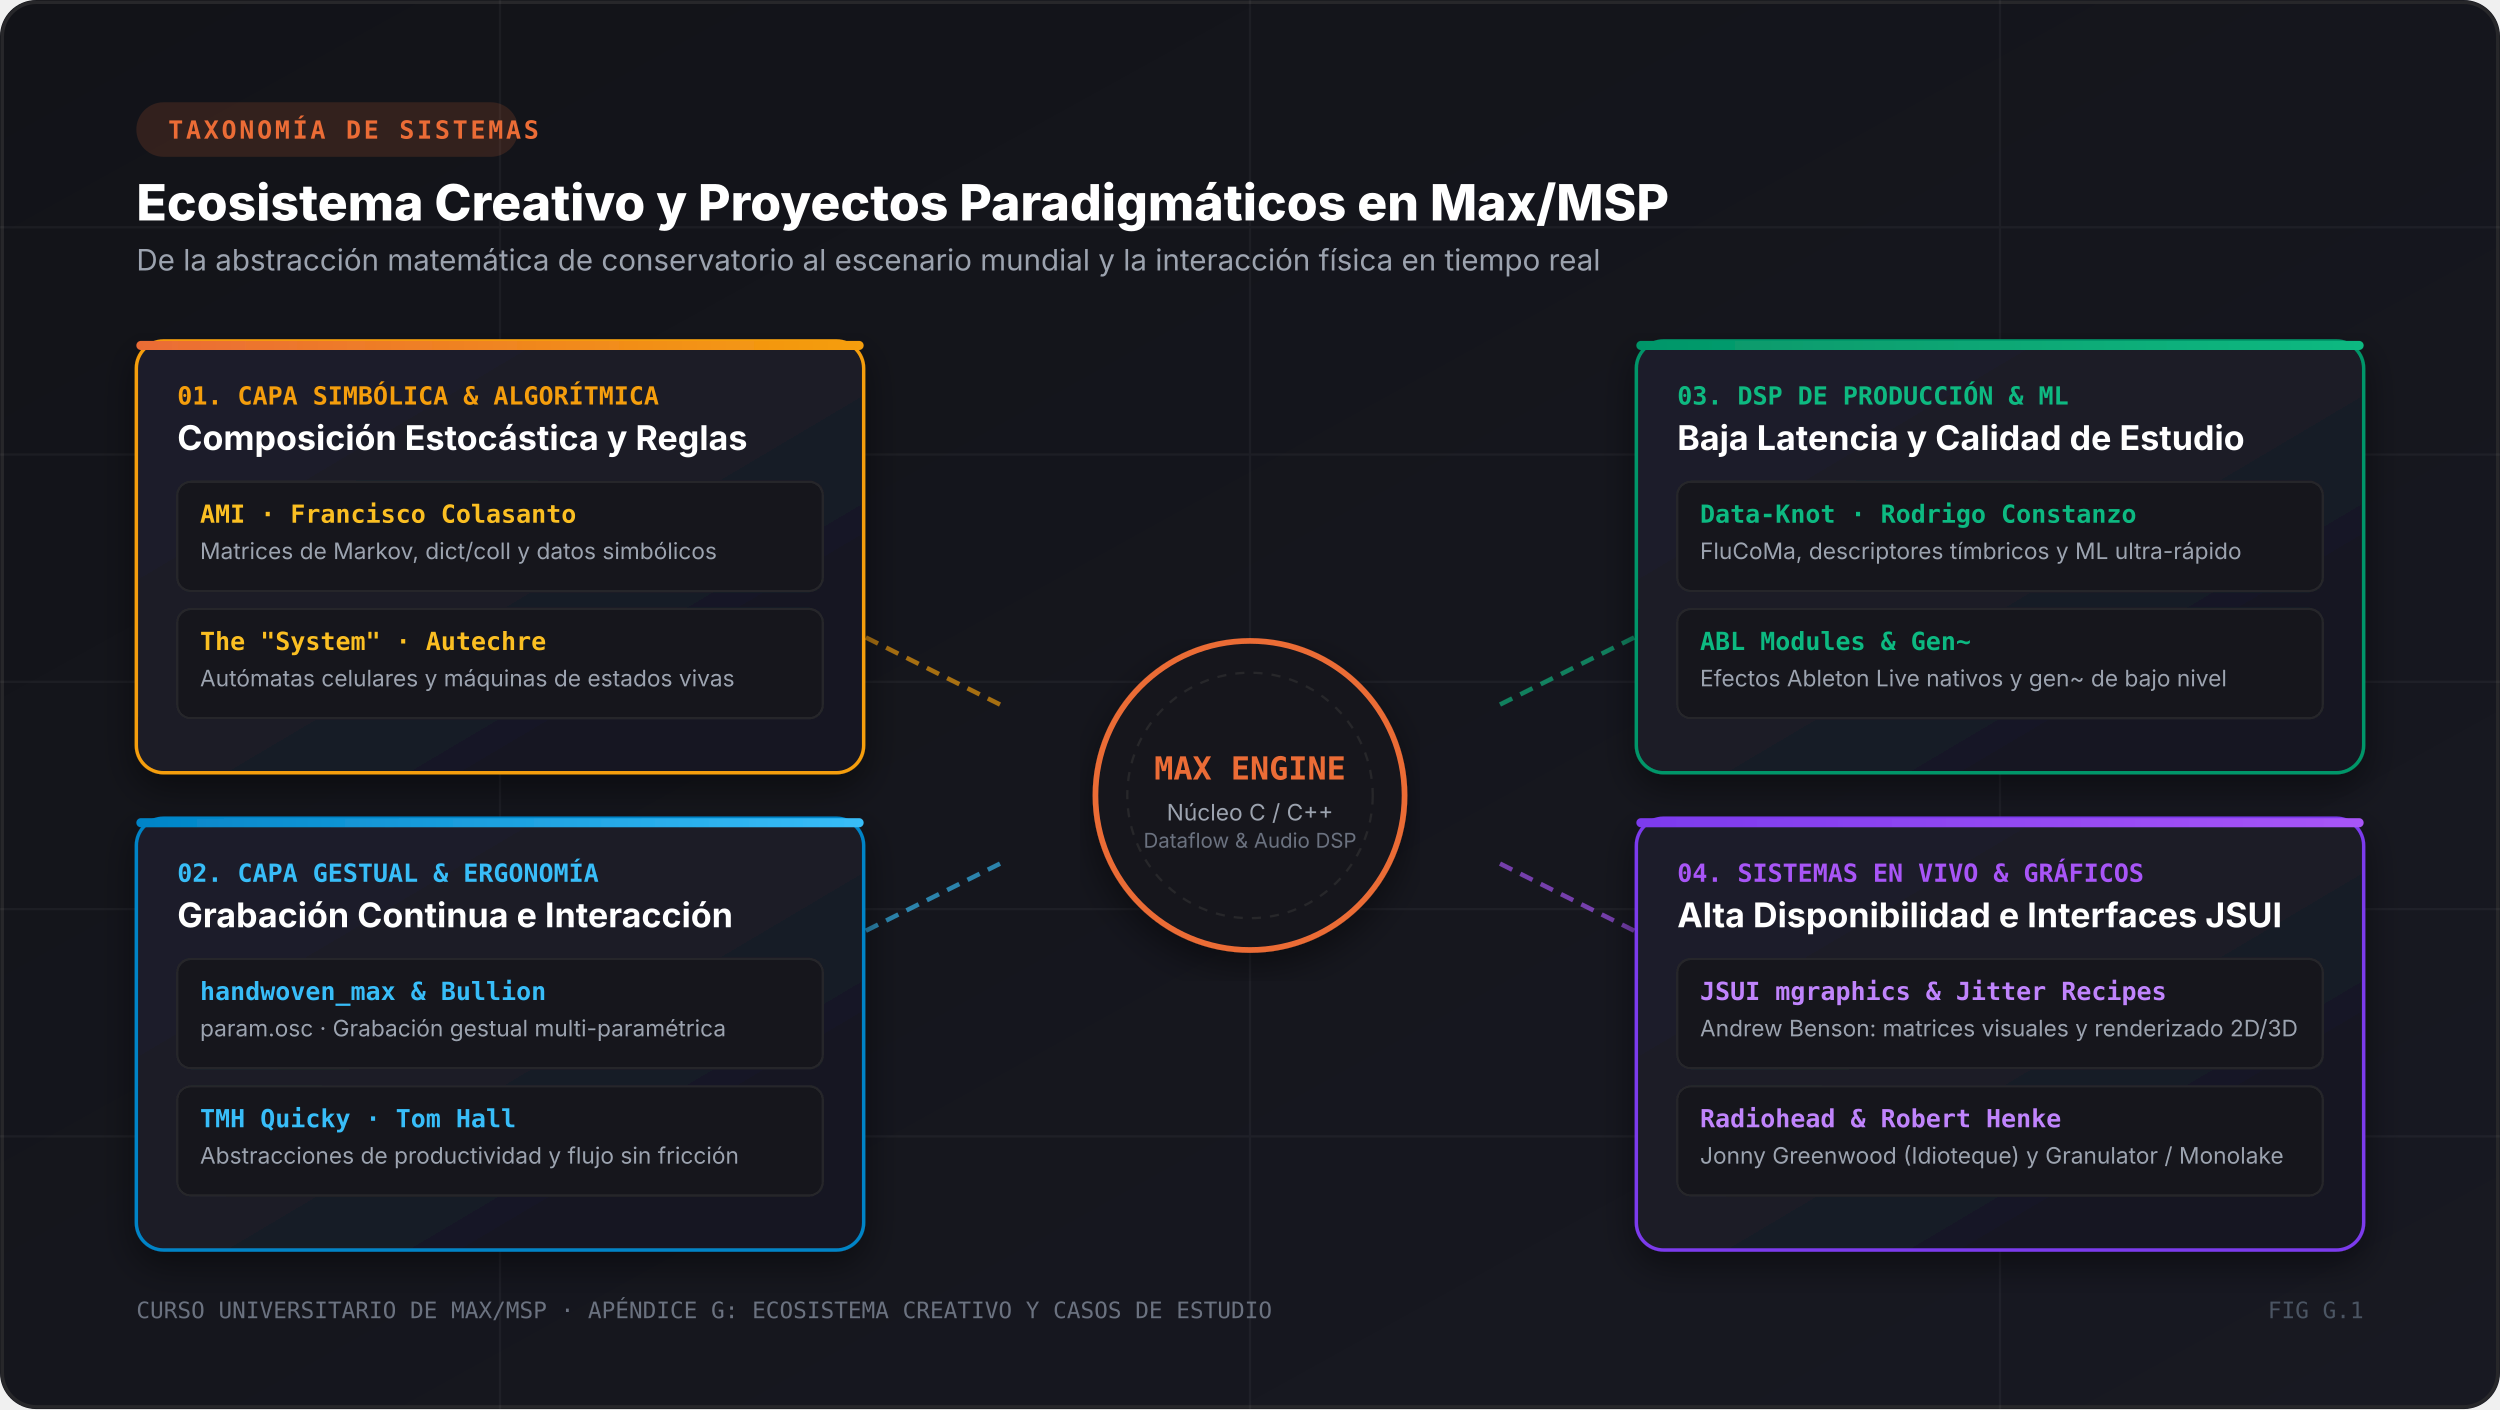
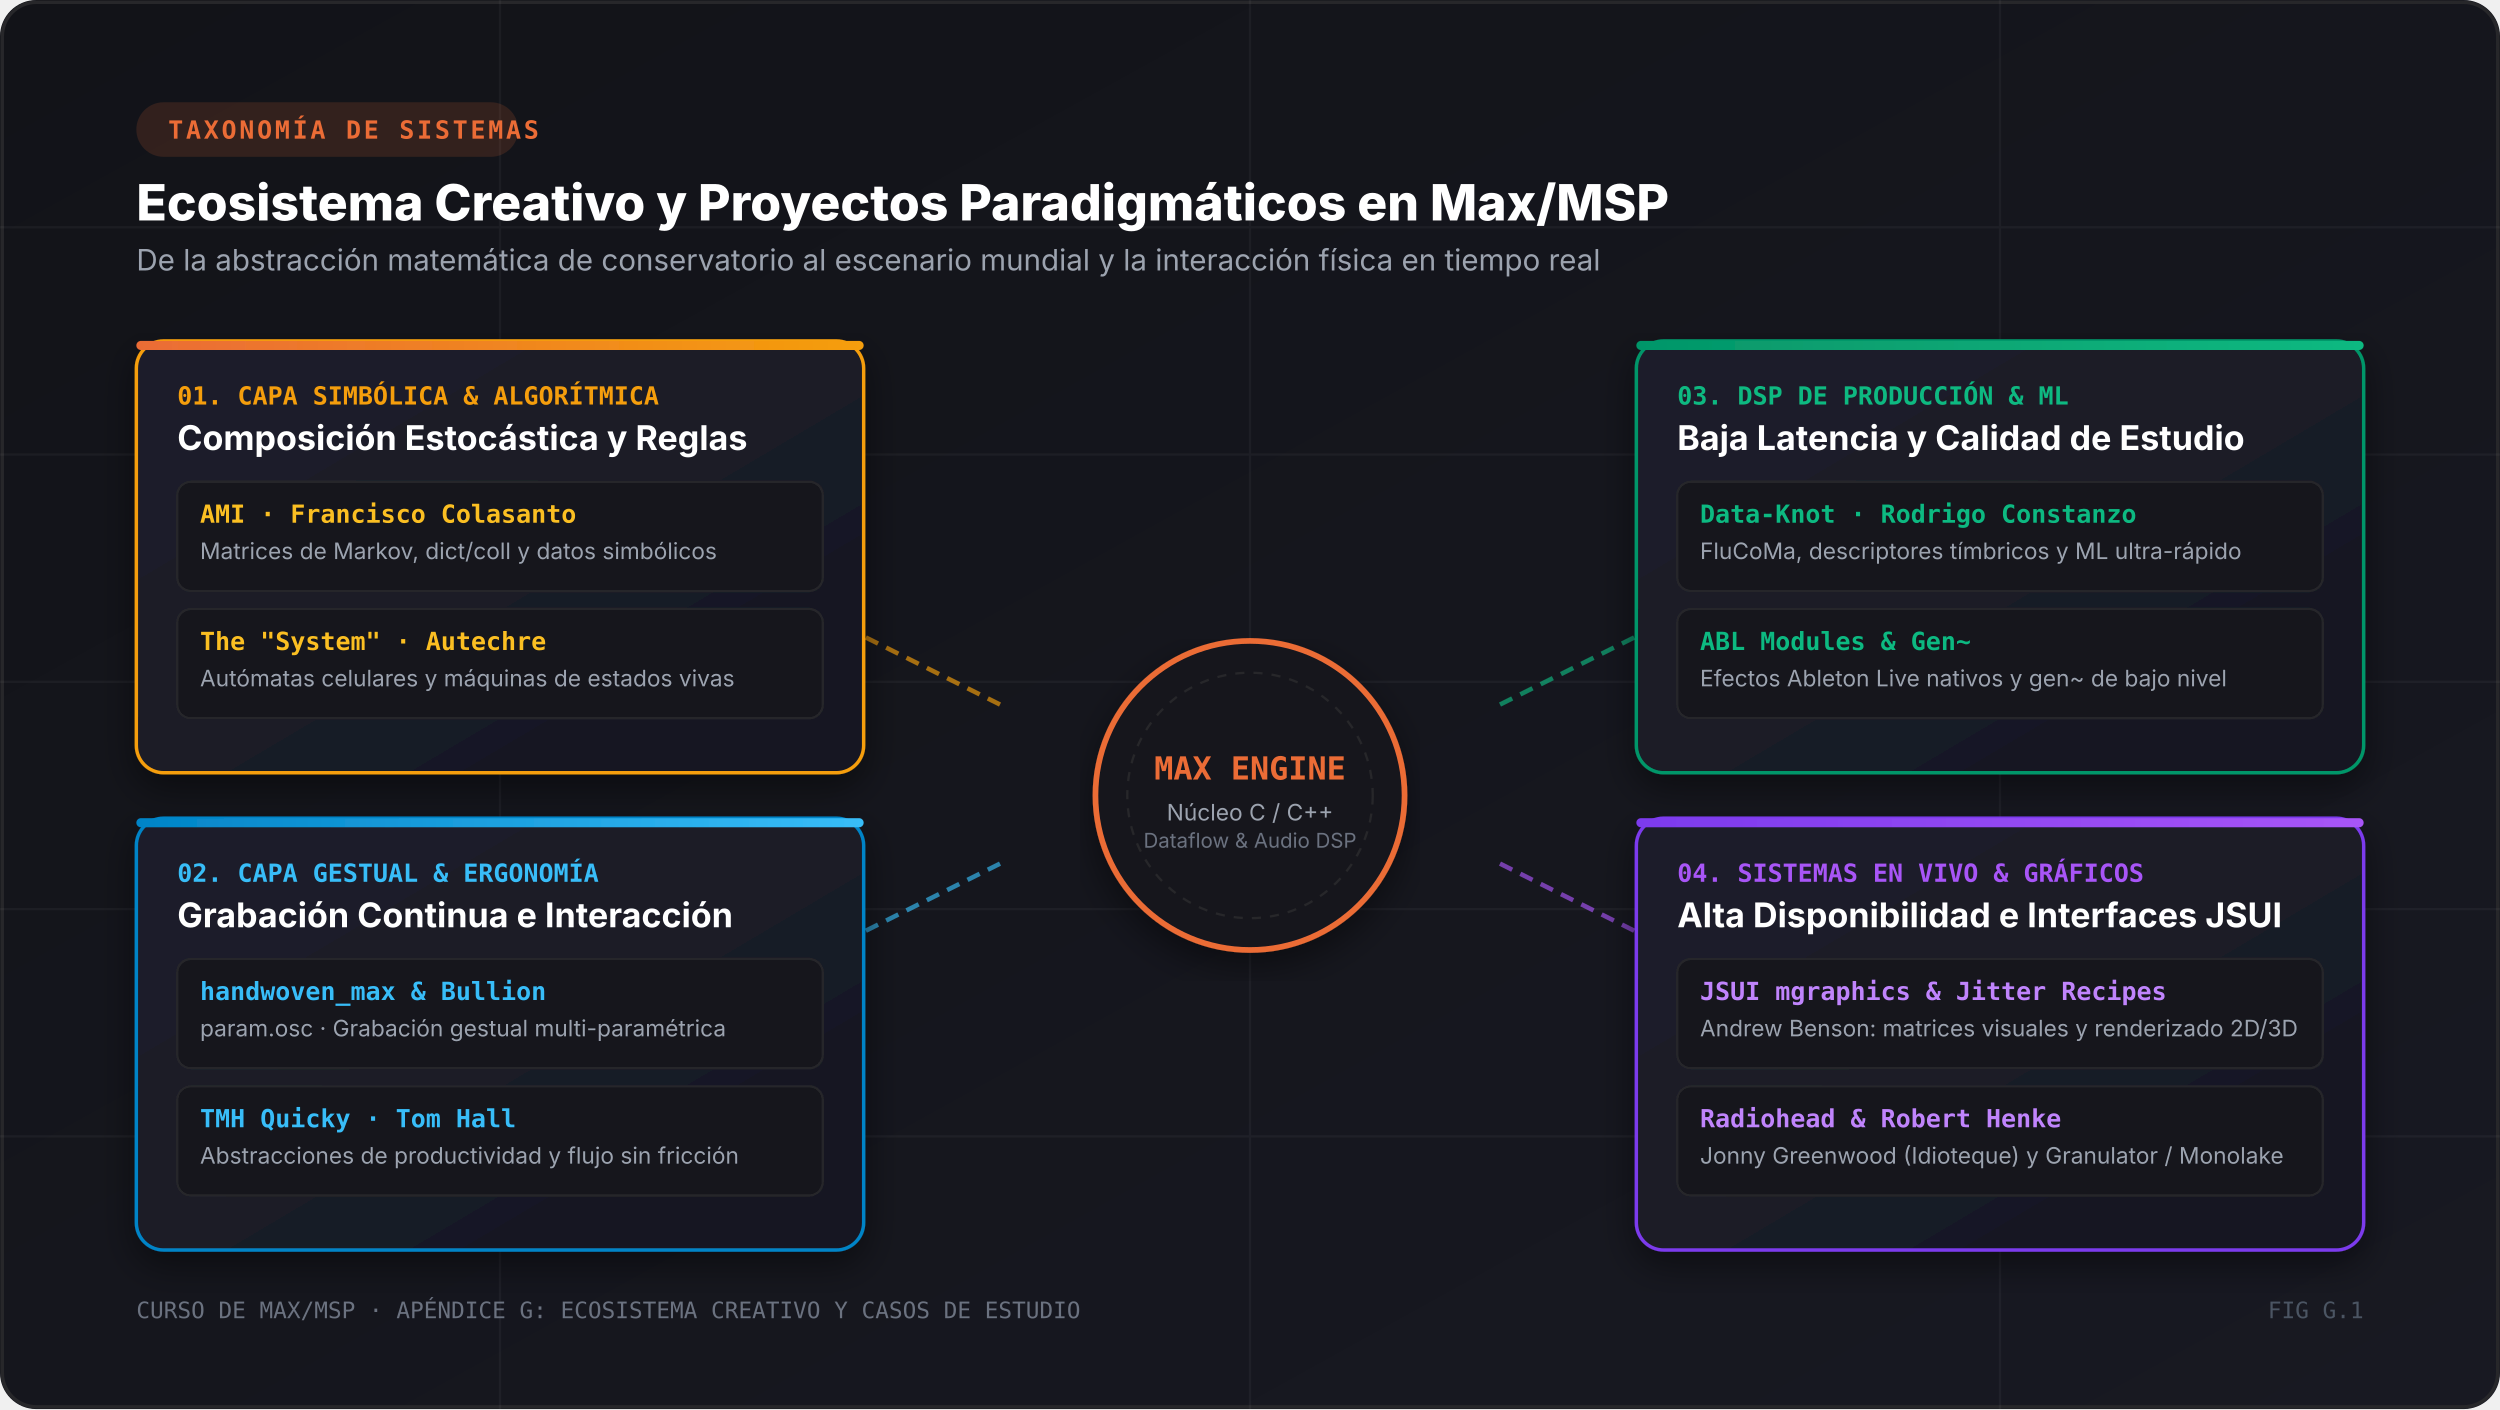
<svg xmlns="http://www.w3.org/2000/svg" viewBox="0 0 1100 620" width="100%" height="100%">
  <defs>
    <linearGradient id="bg-grad" x1="0%" y1="0%" x2="100%" y2="100%">
      <stop offset="0%" stop-color="#121318" />
      <stop offset="100%" stop-color="#181922" />
    </linearGradient>
    <linearGradient id="box-grad-1" x1="0%" y1="0%" x2="100%" y2="100%">
      <stop offset="0%" stop-color="#1e1f2b" />
      <stop offset="100%" stop-color="#161722" />
    </linearGradient>
    <linearGradient id="orange-grad" x1="0%" y1="0%" x2="100%" y2="0%">
      <stop offset="0%" stop-color="#eb6c36" />
      <stop offset="100%" stop-color="#f59e0b" />
    </linearGradient>
    <linearGradient id="cyan-grad" x1="0%" y1="0%" x2="100%" y2="0%">
      <stop offset="0%" stop-color="#0284c7" />
      <stop offset="100%" stop-color="#38bdf8" />
    </linearGradient>
    <linearGradient id="purple-grad" x1="0%" y1="0%" x2="100%" y2="0%">
      <stop offset="0%" stop-color="#7c3aed" />
      <stop offset="100%" stop-color="#a855f7" />
    </linearGradient>
    <linearGradient id="emerald-grad" x1="0%" y1="0%" x2="100%" y2="0%">
      <stop offset="0%" stop-color="#059669" />
      <stop offset="100%" stop-color="#10b981" />
    </linearGradient>
    <filter id="subtle-shadow" x="-5%" y="-5%" width="110%" height="115%">
      <feDropShadow dx="0" dy="6" stdDeviation="8" flood-color="#000000" flood-opacity="0.45" />
    </filter>
  </defs>
  <rect width="1100" height="620" fill="url(#bg-grad)" rx="16" />
  <rect x="1" y="1" width="1098" height="618" fill="none" stroke="#27272a" stroke-width="1.5" rx="15" />
  <g opacity="0.04" stroke="#ffffff" stroke-width="1">
    <line x1="0" y1="100" x2="1100" y2="100" />
    <line x1="0" y1="200" x2="1100" y2="200" />
    <line x1="0" y1="300" x2="1100" y2="300" />
    <line x1="0" y1="400" x2="1100" y2="400" />
    <line x1="0" y1="500" x2="1100" y2="500" />
    <line x1="220" y1="0" x2="220" y2="620" />
    <line x1="550" y1="0" x2="550" y2="620" />
    <line x1="880" y1="0" x2="880" y2="620" />
  </g>
  <g transform="translate(60, 45)">
    <rect x="0" y="0" width="168" height="24" rx="12" fill="#eb6c36" fill-opacity="0.15" />
    <text x="14" y="16" fill="#eb6c36" font-family="'JetBrains Mono', monospace" font-size="11" font-weight="700" letter-spacing="1.2">TAXONOMÍA DE SISTEMAS</text>
    <text x="0" y="52" fill="#ffffff" font-family="'Inter', system-ui, sans-serif" font-size="22" font-weight="800">Ecosistema Creativo y Proyectos Paradigmáticos en Max/MSP</text>
    <text x="0" y="74" fill="#9ca3af" font-family="'Inter', system-ui, sans-serif" font-size="13">De la abstracción matemática de conservatorio al escenario mundial y la interacción física en tiempo real</text>
  </g>
  <g transform="translate(420, 270)">
    <circle cx="130" cy="80" r="68" fill="#14151f" stroke="#eb6c36" stroke-width="2.5" filter="url(#subtle-shadow)" />
    <circle cx="130" cy="80" r="54" fill="none" stroke="#27272a" stroke-dasharray="4,4" />
    <text x="130" y="73" fill="#eb6c36" font-family="'JetBrains Mono', monospace" font-size="14" font-weight="800" text-anchor="middle">MAX ENGINE</text>
    <text x="130" y="91" fill="#9ca3af" font-family="'Inter', system-ui, sans-serif" font-size="10" text-anchor="middle">Núcleo C / C++</text>
    <text x="130" y="103" fill="#6b7280" font-family="'Inter', system-ui, sans-serif" font-size="9" text-anchor="middle">Dataflow &amp; Audio DSP</text>
  </g>
  <g stroke-width="2" opacity="0.65">
    <path d="M 440 310 L 320 250" fill="none" stroke="#f59e0b" stroke-dasharray="6,4" />
    <path d="M 440 380 L 320 440" fill="none" stroke="#38bdf8" stroke-dasharray="6,4" />
    <path d="M 660 310 L 780 250" fill="none" stroke="#10b981" stroke-dasharray="6,4" />
    <path d="M 660 380 L 780 440" fill="none" stroke="#a855f7" stroke-dasharray="6,4" />
  </g>
  <g transform="translate(60, 150)" filter="url(#subtle-shadow)">
    <rect width="320" height="190" rx="12" fill="url(#box-grad-1)" stroke="#f59e0b" stroke-width="1.5" />
    <rect x="0" y="0" width="320" height="4" rx="2" fill="url(#orange-grad)" />
    <text x="18" y="28" fill="#f59e0b" font-family="'JetBrains Mono', monospace" font-size="11" font-weight="700">01. CAPA SIMBÓLICA &amp; ALGORÍTMICA</text>
    <text x="18" y="48" fill="#ffffff" font-family="'Inter', system-ui, sans-serif" font-size="15" font-weight="700">Composición Estocástica y Reglas</text>
    <g transform="translate(18, 62)">
      <rect x="0" y="0" width="284" height="48" rx="6" fill="#12131a" stroke="#27272a" />
      <text x="10" y="18" fill="#fbbf24" font-family="'JetBrains Mono', monospace" font-size="11" font-weight="700">AMI · Francisco Colasanto</text>
      <text x="10" y="34" fill="#9ca3af" font-family="'Inter', system-ui, sans-serif" font-size="10">Matrices de Markov, dict/coll y datos simbólicos</text>
    </g>
    <g transform="translate(18, 118)">
      <rect x="0" y="0" width="284" height="48" rx="6" fill="#12131a" stroke="#27272a" />
      <text x="10" y="18" fill="#fbbf24" font-family="'JetBrains Mono', monospace" font-size="11" font-weight="700">The "System" · Autechre</text>
      <text x="10" y="34" fill="#9ca3af" font-family="'Inter', system-ui, sans-serif" font-size="10">Autómatas celulares y máquinas de estados vivas</text>
    </g>
  </g>
  <g transform="translate(60, 360)" filter="url(#subtle-shadow)">
    <rect width="320" height="190" rx="12" fill="url(#box-grad-1)" stroke="#0284c7" stroke-width="1.5" />
    <rect x="0" y="0" width="320" height="4" rx="2" fill="url(#cyan-grad)" />
    <text x="18" y="28" fill="#38bdf8" font-family="'JetBrains Mono', monospace" font-size="11" font-weight="700">02. CAPA GESTUAL &amp; ERGONOMÍA</text>
    <text x="18" y="48" fill="#ffffff" font-family="'Inter', system-ui, sans-serif" font-size="15" font-weight="700">Grabación Continua e Interacción</text>
    <g transform="translate(18, 62)">
      <rect x="0" y="0" width="284" height="48" rx="6" fill="#12131a" stroke="#27272a" />
      <text x="10" y="18" fill="#38bdf8" font-family="'JetBrains Mono', monospace" font-size="11" font-weight="700">handwoven_max &amp; Bullion</text>
      <text x="10" y="34" fill="#9ca3af" font-family="'Inter', system-ui, sans-serif" font-size="10">param.osc · Grabación gestual multi-paramétrica</text>
    </g>
    <g transform="translate(18, 118)">
      <rect x="0" y="0" width="284" height="48" rx="6" fill="#12131a" stroke="#27272a" />
      <text x="10" y="18" fill="#38bdf8" font-family="'JetBrains Mono', monospace" font-size="11" font-weight="700">TMH Quicky · Tom Hall</text>
      <text x="10" y="34" fill="#9ca3af" font-family="'Inter', system-ui, sans-serif" font-size="10">Abstracciones de productividad y flujo sin fricción</text>
    </g>
  </g>
  <g transform="translate(720, 150)" filter="url(#subtle-shadow)">
    <rect width="320" height="190" rx="12" fill="url(#box-grad-1)" stroke="#059669" stroke-width="1.5" />
    <rect x="0" y="0" width="320" height="4" rx="2" fill="url(#emerald-grad)" />
    <text x="18" y="28" fill="#10b981" font-family="'JetBrains Mono', monospace" font-size="11" font-weight="700">03. DSP DE PRODUCCIÓN &amp; ML</text>
    <text x="18" y="48" fill="#ffffff" font-family="'Inter', system-ui, sans-serif" font-size="15" font-weight="700">Baja Latencia y Calidad de Estudio</text>
    <g transform="translate(18, 62)">
      <rect x="0" y="0" width="284" height="48" rx="6" fill="#12131a" stroke="#27272a" />
      <text x="10" y="18" fill="#10b981" font-family="'JetBrains Mono', monospace" font-size="11" font-weight="700">Data-Knot · Rodrigo Constanzo</text>
      <text x="10" y="34" fill="#9ca3af" font-family="'Inter', system-ui, sans-serif" font-size="10">FluCoMa, descriptores tímbricos y ML ultra-rápido</text>
    </g>
    <g transform="translate(18, 118)">
      <rect x="0" y="0" width="284" height="48" rx="6" fill="#12131a" stroke="#27272a" />
      <text x="10" y="18" fill="#10b981" font-family="'JetBrains Mono', monospace" font-size="11" font-weight="700">ABL Modules &amp; Gen~</text>
      <text x="10" y="34" fill="#9ca3af" font-family="'Inter', system-ui, sans-serif" font-size="10">Efectos Ableton Live nativos y gen~ de bajo nivel</text>
    </g>
  </g>
  <g transform="translate(720, 360)" filter="url(#subtle-shadow)">
    <rect width="320" height="190" rx="12" fill="url(#box-grad-1)" stroke="#7c3aed" stroke-width="1.5" />
    <rect x="0" y="0" width="320" height="4" rx="2" fill="url(#purple-grad)" />
    <text x="18" y="28" fill="#a855f7" font-family="'JetBrains Mono', monospace" font-size="11" font-weight="700">04. SISTEMAS EN VIVO &amp; GRÁFICOS</text>
    <text x="18" y="48" fill="#ffffff" font-family="'Inter', system-ui, sans-serif" font-size="15" font-weight="700">Alta Disponibilidad e Interfaces JSUI</text>
    <g transform="translate(18, 62)">
      <rect x="0" y="0" width="284" height="48" rx="6" fill="#12131a" stroke="#27272a" />
      <text x="10" y="18" fill="#c084fc" font-family="'JetBrains Mono', monospace" font-size="11" font-weight="700">JSUI mgraphics &amp; Jitter Recipes</text>
      <text x="10" y="34" fill="#9ca3af" font-family="'Inter', system-ui, sans-serif" font-size="10">Andrew Benson: matrices visuales y renderizado 2D/3D</text>
    </g>
    <g transform="translate(18, 118)">
      <rect x="0" y="0" width="284" height="48" rx="6" fill="#12131a" stroke="#27272a" />
      <text x="10" y="18" fill="#c084fc" font-family="'JetBrains Mono', monospace" font-size="11" font-weight="700">Radiohead &amp; Robert Henke</text>
      <text x="10" y="34" fill="#9ca3af" font-family="'Inter', system-ui, sans-serif" font-size="10">Jonny Greenwood (Idioteque) y Granulator / Monolake</text>
    </g>
  </g>
  <g transform="translate(60, 580)">
-     <text x="0" y="0" fill="#6b7280" font-family="'JetBrains Mono', monospace" font-size="10">CURSO UNIVERSITARIO DE MAX/MSP · APÉNDICE G: ECOSISTEMA CREATIVO Y CASOS DE ESTUDIO</text>
+     <text x="0" y="0" fill="#6b7280" font-family="'JetBrains Mono', monospace" font-size="10">CURSO DE MAX/MSP · APÉNDICE G: ECOSISTEMA CREATIVO Y CASOS DE ESTUDIO</text>
    <text x="980" y="0" fill="#4b5563" font-family="'JetBrains Mono', monospace" font-size="10" text-anchor="end">FIG G.1</text>
  </g>
</svg>
